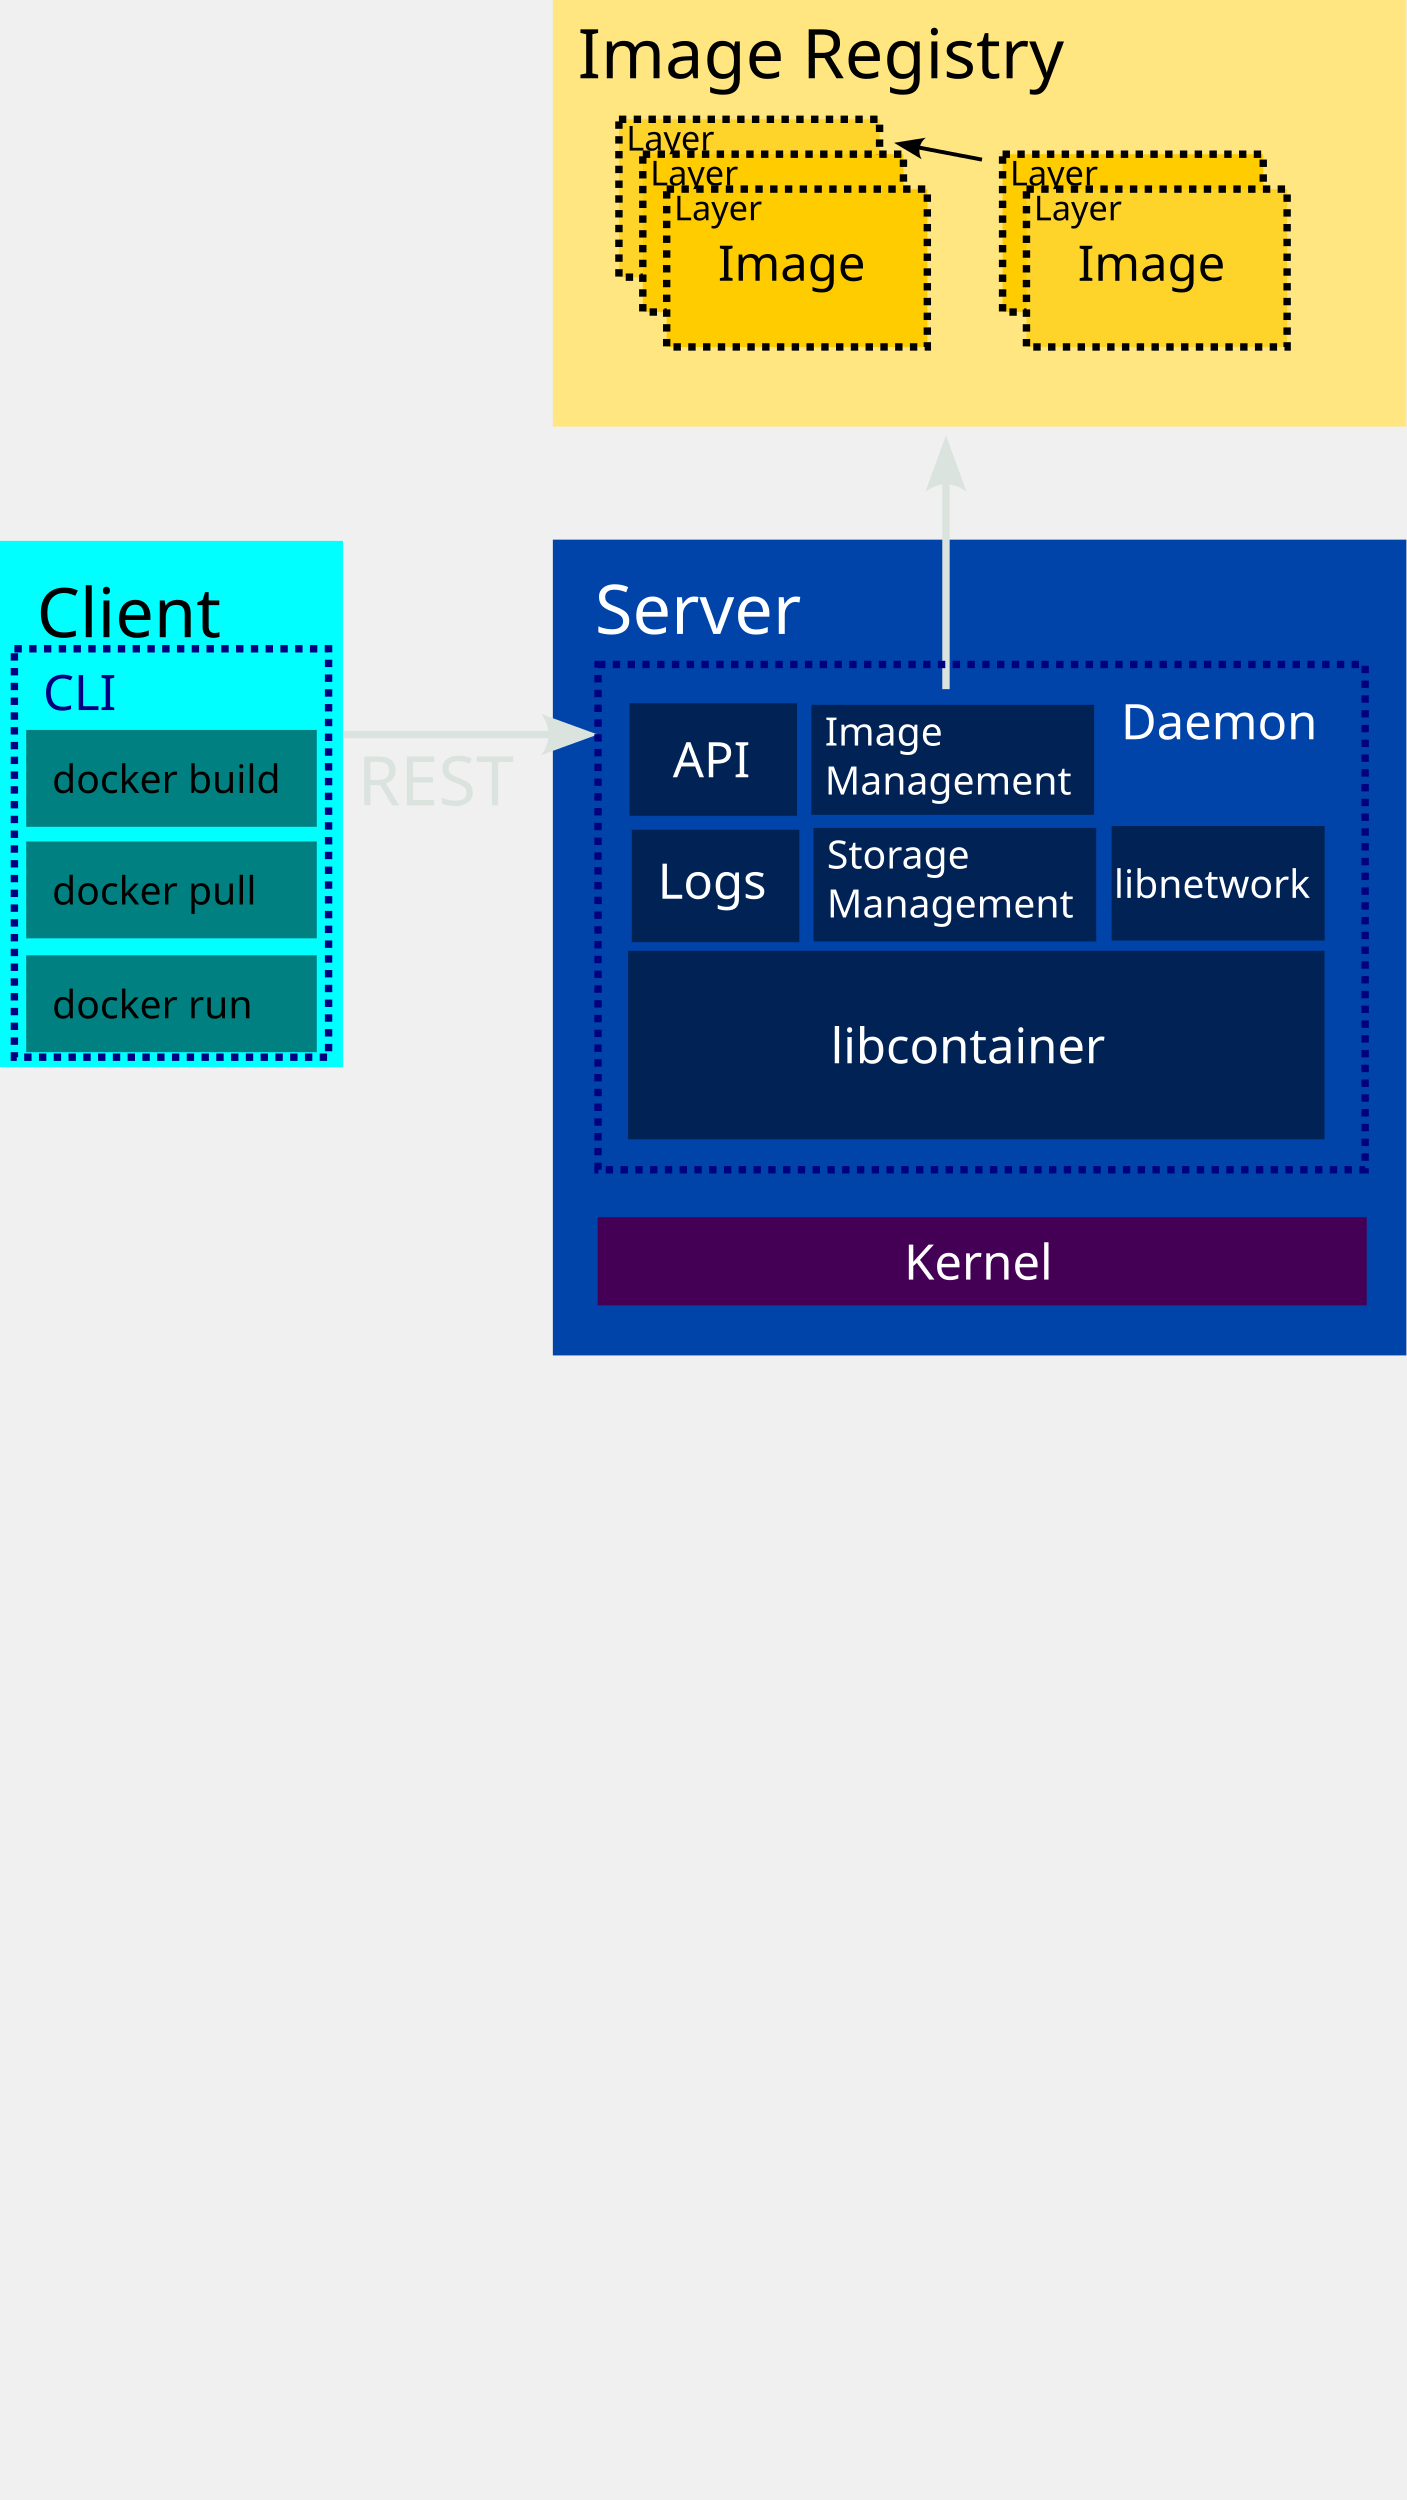
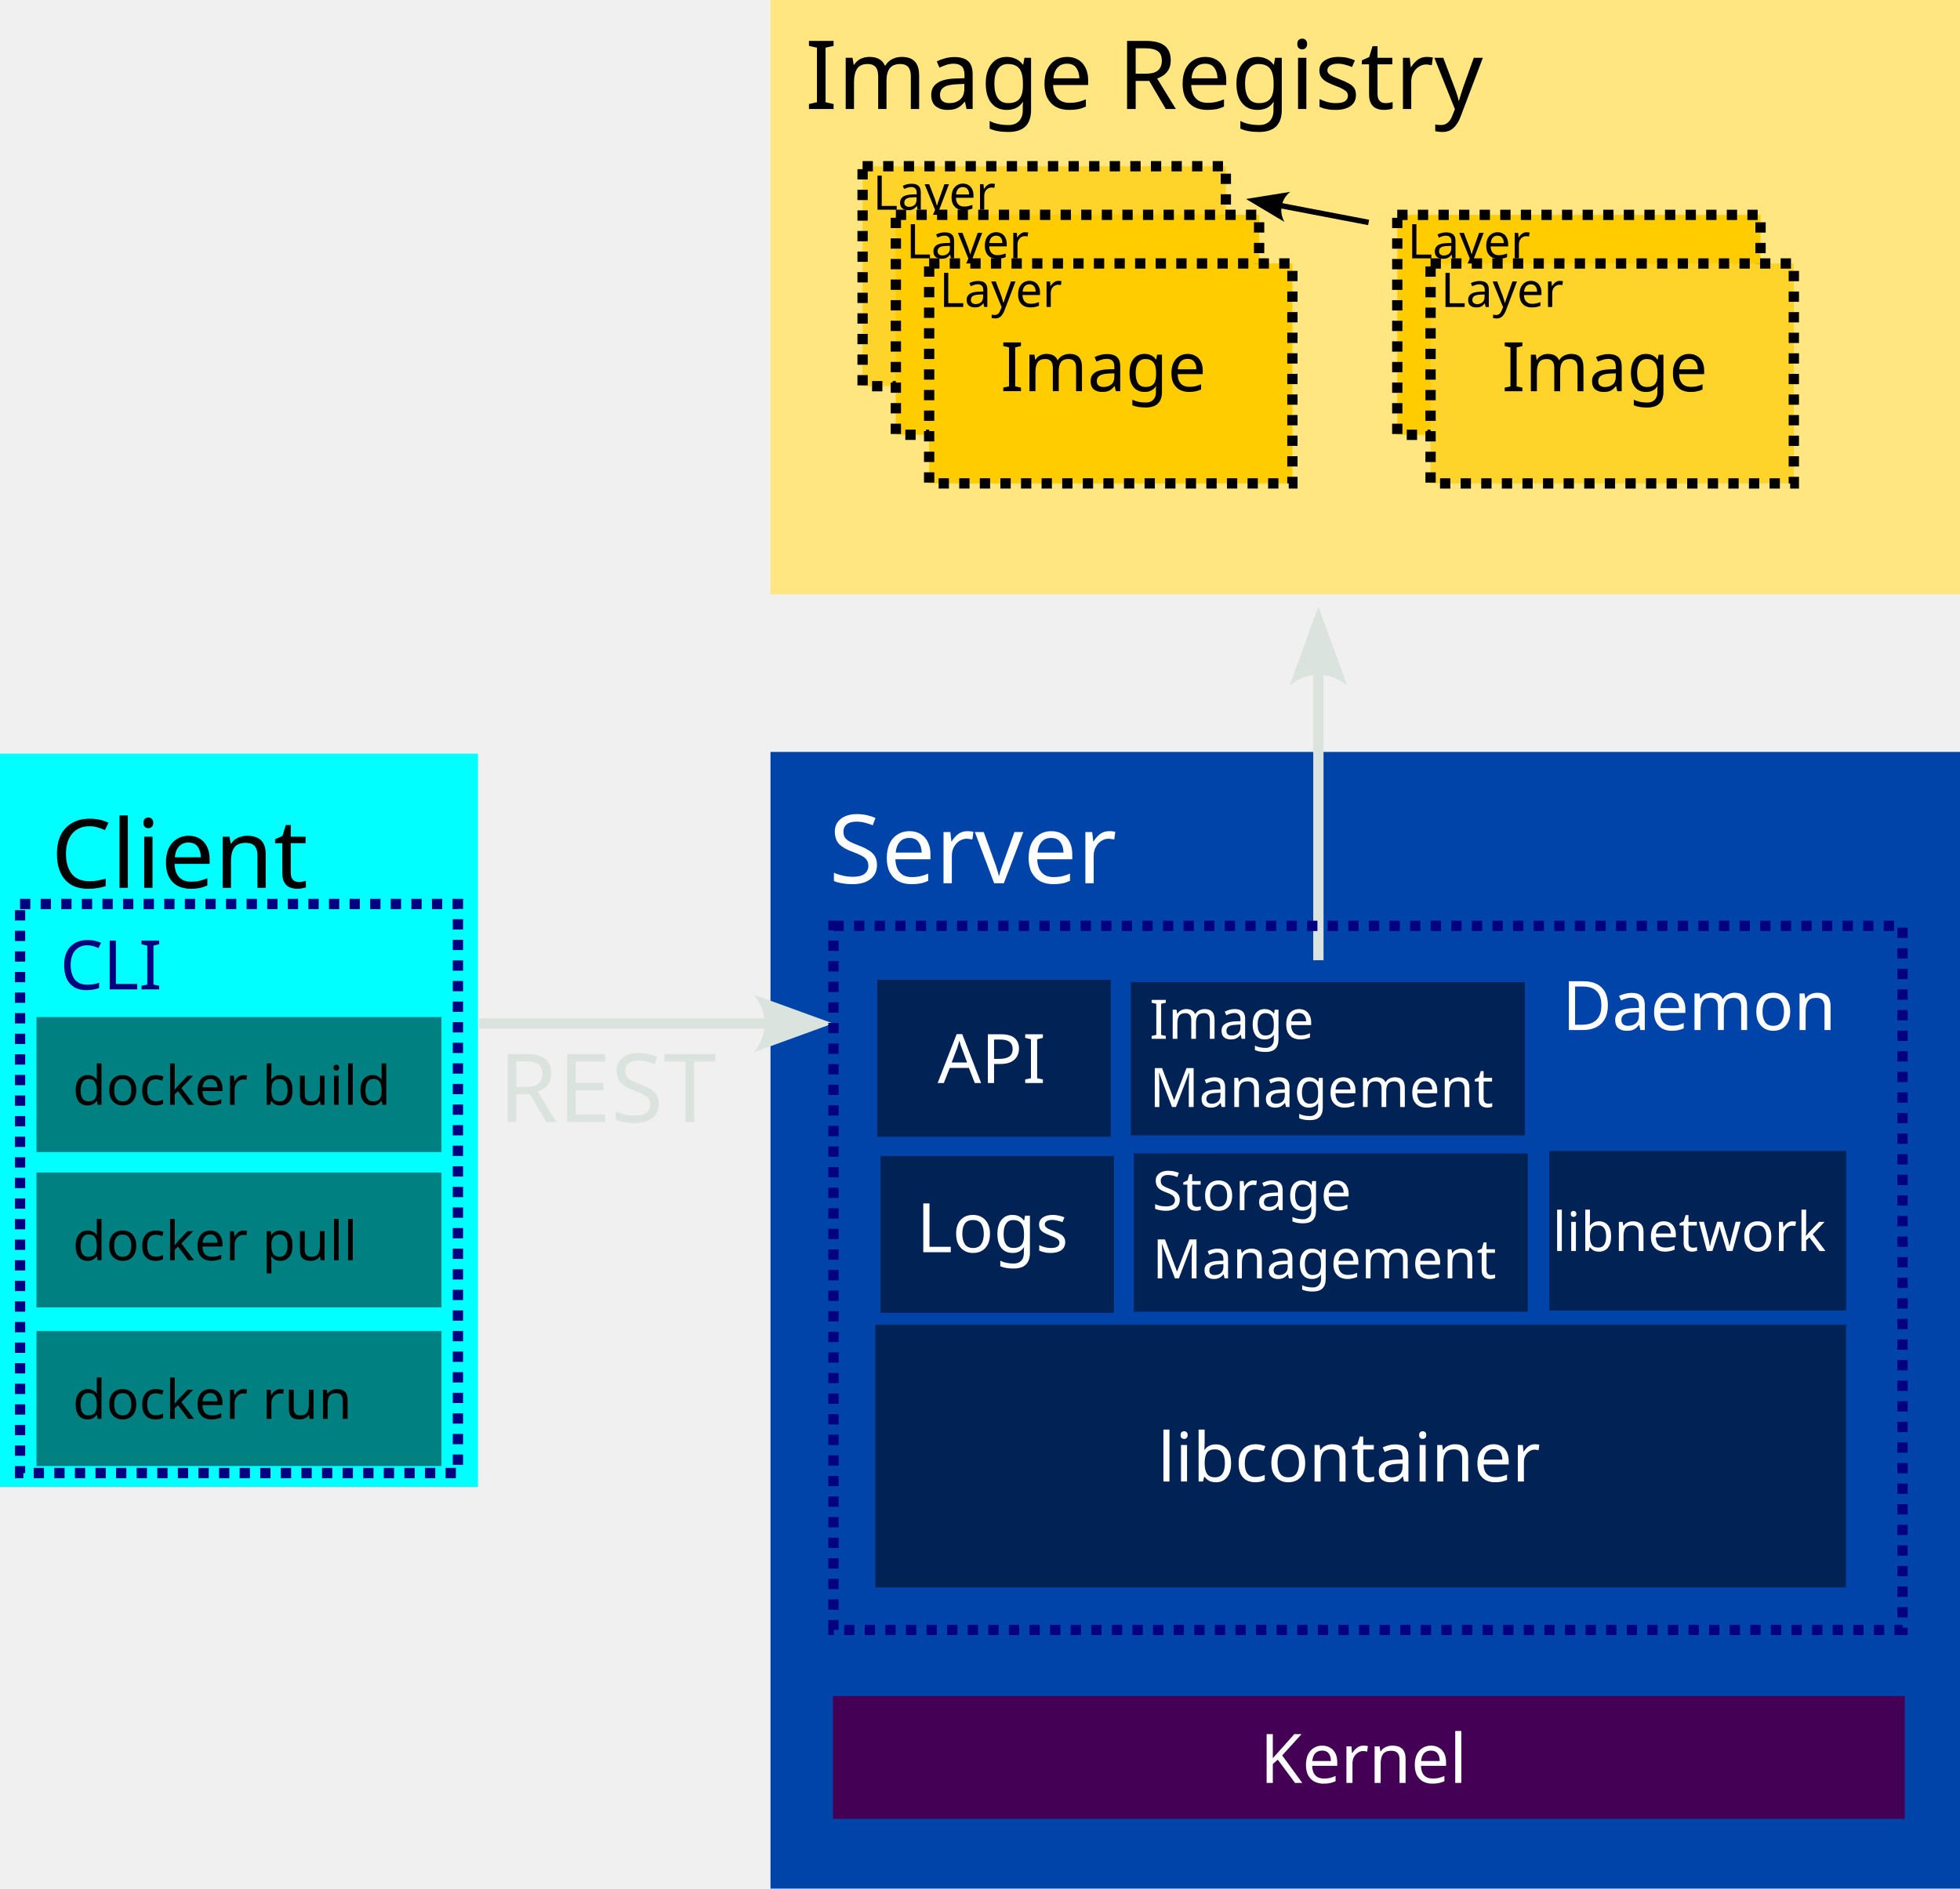
- <svg xmlns="http://www.w3.org/2000/svg" width="202.718mm" height="360.363mm" viewBox="0 0 202.718 360.363" version="1.1" id="svg1">
+ <svg xmlns="http://www.w3.org/2000/svg" width="202.718mm" height="195.378mm" viewBox="0 0 202.718 195.378" version="1.1" id="svg1">
  <defs id="defs1">
    <marker style="overflow:visible" id="ConcaveTriangle-3" refX="0" refY="0" orient="auto-start-reverse" markerWidth="1" markerHeight="1" viewBox="0 0 1 1" preserveAspectRatio="xMidYMid">
      <path transform="scale(0.7)" d="M -2,-4 9,0 -2,4 c 2,-2.33 2,-5.66 0,-8 z" style="fill:context-stroke;fill-rule:evenodd;stroke:none" id="path7-5" />
    </marker>
    <marker style="overflow:visible" id="ConcaveTriangle-3-1" refX="0" refY="0" orient="auto-start-reverse" markerWidth="1" markerHeight="1" viewBox="0 0 1 1" preserveAspectRatio="xMidYMid">
      <path transform="scale(0.7)" d="M -2,-4 9,0 -2,4 c 2,-2.33 2,-5.66 0,-8 z" style="fill:context-stroke;fill-rule:evenodd;stroke:none" id="path7-5-5" />
    </marker>
    <marker style="overflow:visible" id="ConcaveTriangle-3-9" refX="0" refY="0" orient="auto-start-reverse" markerWidth="1" markerHeight="1" viewBox="0 0 1 1" preserveAspectRatio="xMidYMid">
      <path transform="scale(0.7)" d="M -2,-4 9,0 -2,4 c 2,-2.33 2,-5.66 0,-8 z" style="fill:context-stroke;fill-rule:evenodd;stroke:none" id="path7-5-1" />
    </marker>
  </defs>
  <g id="layer1" transform="translate(-2.858964,-21.96042)">
    <rect style="fill:#0044aa;stroke-width:1.065;stroke-dasharray:1.065, 1.065" id="rect5" width="123.027" height="117.59" x="82.55" y="99.748" />
    <rect style="fill:#440055;stroke:none;stroke-width:0.565" id="rect21" width="110.86" height="12.7" x="89.008" y="197.42" />
    <rect style="fill:#00ffff;stroke-width:1.065;stroke-dasharray:1.065, 1.065" id="rect1" width="49.437" height="75.854" x="2.859" y="99.928" />
    <text xml:space="preserve" style="font-style:normal;font-variant:normal;font-weight:normal;font-stretch:normal;font-size:9.878px;font-family:sans-serif;-inkscape-font-specification:'sans-serif, Normal';font-variant-ligatures:normal;font-variant-caps:normal;font-variant-numeric:normal;font-variant-east-asian:normal;fill:#000000;stroke-width:1.065;stroke-dasharray:1.065, 1.065" x="8.138" y="113.814" id="text1">
      <tspan id="tspan1" style="font-style:normal;font-variant:normal;font-weight:normal;font-stretch:normal;font-size:9.878px;font-family:sans-serif;-inkscape-font-specification:'sans-serif, Normal';font-variant-ligatures:normal;font-variant-caps:normal;font-variant-numeric:normal;font-variant-east-asian:normal;fill:#000000;stroke-width:1.065" x="8.138" y="113.814">Client</tspan>
      <tspan style="font-style:normal;font-variant:normal;font-weight:normal;font-stretch:normal;font-size:9.878px;font-family:sans-serif;-inkscape-font-specification:'sans-serif, Normal';font-variant-ligatures:normal;font-variant-caps:normal;font-variant-numeric:normal;font-variant-east-asian:normal;fill:#000000;stroke-width:1.065" x="8.138" y="126.161" id="tspan2" />
    </text>
    <rect style="fill:#008080;stroke-width:1.065;stroke-dasharray:1.065, 1.065" id="rect2" width="41.889" height="13.963" x="6.633" y="127.178" />
    <text xml:space="preserve" style="font-style:normal;font-variant:normal;font-weight:normal;font-stretch:normal;font-size:5.644px;font-family:sans-serif;-inkscape-font-specification:'sans-serif, Normal';font-variant-ligatures:normal;font-variant-caps:normal;font-variant-numeric:normal;font-variant-east-asian:normal;fill:#000000;stroke-width:1.065;stroke-dasharray:1.065, 1.065" x="10.37" y="136.261" id="text3">
      <tspan id="tspan3" style="font-style:normal;font-variant:normal;font-weight:normal;font-stretch:normal;font-size:5.644px;font-family:sans-serif;-inkscape-font-specification:'sans-serif, Normal';font-variant-ligatures:normal;font-variant-caps:normal;font-variant-numeric:normal;font-variant-east-asian:normal;fill:#000000;stroke-width:1.065" x="10.37" y="136.261">docker build</tspan>
    </text>
    <rect style="fill:#008080;stroke-width:1.065;stroke-dasharray:1.065, 1.065" id="rect2-2" width="41.889" height="13.963" x="6.633" y="143.256" />
    <text xml:space="preserve" style="font-style:normal;font-variant:normal;font-weight:normal;font-stretch:normal;font-size:5.644px;font-family:sans-serif;-inkscape-font-specification:'sans-serif, Normal';font-variant-ligatures:normal;font-variant-caps:normal;font-variant-numeric:normal;font-variant-east-asian:normal;fill:#000000;stroke-width:1.065;stroke-dasharray:1.065, 1.065" x="10.37" y="152.339" id="text3-8">
      <tspan id="tspan4" x="10.37" y="152.339">docker pull</tspan>
    </text>
    <rect style="fill:#008080;stroke-width:1.065;stroke-dasharray:1.065, 1.065" id="rect2-6" width="41.889" height="13.963" x="6.633" y="159.66" />
    <text xml:space="preserve" style="font-style:normal;font-variant:normal;font-weight:normal;font-stretch:normal;font-size:5.644px;font-family:sans-serif;-inkscape-font-specification:'sans-serif, Normal';font-variant-ligatures:normal;font-variant-caps:normal;font-variant-numeric:normal;font-variant-east-asian:normal;fill:#000000;stroke-width:1.065;stroke-dasharray:1.065, 1.065" x="10.37" y="168.743" id="text3-3">
      <tspan id="tspan5" x="10.37" y="168.743">docker run</tspan>
    </text>
    <rect style="fill:#ffe680;stroke-width:1.065;stroke-dasharray:1.065, 1.065" id="rect5-9" width="123.027" height="61.498" x="82.55" y="21.96" />
    <text xml:space="preserve" style="font-style:normal;font-variant:normal;font-weight:normal;font-stretch:normal;font-size:9.878px;font-family:sans-serif;-inkscape-font-specification:'sans-serif, Normal';font-variant-ligatures:normal;font-variant-caps:normal;font-variant-numeric:normal;font-variant-east-asian:normal;fill:#ffffff;stroke-width:1.065;stroke-dasharray:1.065, 1.065" x="88.61" y="113.338" id="text1-3">
      <tspan id="tspan6" x="88.61" y="113.338">Server</tspan>
    </text>
    <text xml:space="preserve" style="font-style:normal;font-variant:normal;font-weight:normal;font-stretch:normal;font-size:9.878px;font-family:sans-serif;-inkscape-font-specification:'sans-serif, Normal';font-variant-ligatures:normal;font-variant-caps:normal;font-variant-numeric:normal;font-variant-east-asian:normal;fill:#000000;stroke-width:1.065;stroke-dasharray:1.065, 1.065" x="86.137" y="33.241" id="text1-3-4">
      <tspan id="tspan18" x="86.137" y="33.241">Image Registry</tspan>
    </text>
    <path style="fill:none;stroke:#dbe3de;stroke-width:1.546;stroke-dasharray:none;marker-start:url(#ConcaveTriangle-3)" d="m 92.459,97.742 c 0,-4.025 0,-8.051 0,-15.284 0,-7.233 0,-17.674 0,-28.115" id="path8-0" transform="matrix(0,-0.6888337,0.6888337,0,14.97988,191.5282)" />
    <path style="fill:none;stroke:#dbe3de;stroke-width:1.546;stroke-dasharray:none;marker-start:url(#ConcaveTriangle-3-9)" d="m 92.459,97.742 c 0,-4.025 0,-8.051 0,-15.284 0,-7.233 0,-17.674 0,-28.115" id="path8-0-3" transform="matrix(-0.6888337,0,0,-0.6888337,202.9053,158.7298)" />
    <path style="fill:#000000;stroke:#000000;stroke-width:2.622;stroke-dasharray:none;marker-start:url(#ConcaveTriangle-3-1)" d="m 92.459,97.742 c 0,-4.025 0,-8.051 0,-15.284 0,-7.233 0,-17.674 0,-28.115" id="path8-0-8" transform="matrix(-0.04052808,0.2115981,-0.2115981,-0.04052808,159.657,27.61159)" />
    <text xml:space="preserve" style="font-style:normal;font-variant:normal;font-weight:normal;font-stretch:normal;font-size:9.878px;font-family:sans-serif;-inkscape-font-specification:'sans-serif, Normal';font-variant-ligatures:normal;font-variant-caps:normal;font-variant-numeric:normal;font-variant-east-asian:normal;fill:#dbe3de;stroke-width:1.065;stroke-dasharray:1.065, 1.065" x="54.409" y="138.048" id="text7">
      <tspan id="tspan7" style="fill:#dbe3de;stroke-width:1.065" x="54.409" y="138.048">REST</tspan>
    </text>
    <text xml:space="preserve" style="font-style:normal;font-variant:normal;font-weight:normal;font-stretch:normal;font-size:7.056px;font-family:sans-serif;-inkscape-font-specification:'sans-serif, Normal';font-variant-ligatures:normal;font-variant-caps:normal;font-variant-numeric:normal;font-variant-east-asian:normal;fill:#ffffff;stroke:none;stroke-width:1.065;stroke-dasharray:1.065, 1.065" x="164.439" y="128.519" id="text8-9">
      <tspan id="tspan9" x="164.439" y="128.519">Daemon</tspan>
    </text>
    <rect style="fill:none;stroke:#000080;stroke-width:1.065;stroke-dasharray:1.065, 1.065" id="rect7" width="110.573" height="72.835" x="89.062" y="117.743" />
    <rect style="fill:none;stroke:#000080;stroke-width:1.065;stroke-dasharray:1.065, 1.065" id="rect8" width="45.286" height="58.872" x="4.935" y="115.479" />
    <text xml:space="preserve" style="font-style:normal;font-variant:normal;font-weight:normal;font-stretch:normal;font-size:7.056px;font-family:sans-serif;-inkscape-font-specification:'sans-serif, Normal';font-variant-ligatures:normal;font-variant-caps:normal;font-variant-numeric:normal;font-variant-east-asian:normal;fill:#000080;stroke:none;stroke-width:1.065;stroke-dasharray:1.065, 1.065" x="9.057" y="124.315" id="text8">
      <tspan id="tspan8" style="font-style:normal;font-variant:normal;font-weight:normal;font-stretch:normal;font-size:7.056px;font-family:sans-serif;-inkscape-font-specification:'sans-serif, Normal';font-variant-ligatures:normal;font-variant-caps:normal;font-variant-numeric:normal;font-variant-east-asian:normal;fill:#000080;stroke:none;stroke-width:1.065" x="9.057" y="124.315">CLI</tspan>
    </text>
    <rect style="fill:#002255;stroke:none;stroke-width:1.065;stroke-dasharray:1.065, 1.065" id="rect9" width="24.152" height="16.227" x="93.591" y="123.326" />
    <rect style="fill:#002255;stroke:none;stroke-width:1.065;stroke-dasharray:1.065, 1.065" id="rect9-4" width="100.384" height="27.172" x="93.398" y="159.014" />
    <text xml:space="preserve" style="font-style:normal;font-variant:normal;font-weight:normal;font-stretch:normal;font-size:7.056px;font-family:sans-serif;-inkscape-font-specification:'sans-serif, Normal';font-variant-ligatures:normal;font-variant-caps:normal;font-variant-numeric:normal;font-variant-east-asian:normal;fill:#ffffff;stroke:none;stroke-width:1.065;stroke-dasharray:1.065, 1.065" x="99.835" y="134.005" id="text10">
      <tspan id="tspan10" style="fill:#ffffff;stroke-width:1.065" x="99.835" y="134.005">API</tspan>
    </text>
    <rect style="fill:#002255;stroke:none;stroke-width:1.065;stroke-dasharray:1.065, 1.065" id="rect9-6" width="24.152" height="16.227" x="93.927" y="141.552" />
    <text xml:space="preserve" style="font-style:normal;font-variant:normal;font-weight:normal;font-stretch:normal;font-size:7.056px;font-family:sans-serif;-inkscape-font-specification:'sans-serif, Normal';font-variant-ligatures:normal;font-variant-caps:normal;font-variant-numeric:normal;font-variant-east-asian:normal;fill:#ffffff;stroke:none;stroke-width:1.065;stroke-dasharray:1.065, 1.065" x="97.663" y="151.502" id="text10-86">
      <tspan id="tspan16" x="97.663" y="151.502">Logs</tspan>
    </text>
    <rect style="fill:#002255;stroke:none;stroke-width:1.065;stroke-dasharray:1.065, 1.065" id="rect9-0" width="40.757" height="15.85" x="119.821" y="123.56" />
    <text xml:space="preserve" style="font-style:normal;font-variant:normal;font-weight:normal;font-stretch:normal;font-size:5.644px;font-family:sans-serif;-inkscape-font-specification:'sans-serif, Normal';font-variant-ligatures:normal;font-variant-caps:normal;font-variant-numeric:normal;font-variant-east-asian:normal;fill:#ffffff;stroke:none;stroke-width:1.065;stroke-dasharray:1.065, 1.065" x="121.751" y="129.427" id="text10-8">
      <tspan id="tspan12" x="121.751" y="129.427">Image</tspan>
      <tspan id="tspan13" x="121.751" y="136.482">Management</tspan>
    </text>
    <rect style="fill:#002255;stroke:none;stroke-width:1.065;stroke-dasharray:1.065, 1.065" id="rect9-0-9" width="40.757" height="16.379" x="120.121" y="141.287" />
    <text xml:space="preserve" style="font-style:normal;font-variant:normal;font-weight:normal;font-stretch:normal;font-size:5.644px;font-family:sans-serif;-inkscape-font-specification:'sans-serif, Normal';font-variant-ligatures:normal;font-variant-caps:normal;font-variant-numeric:normal;font-variant-east-asian:normal;fill:#ffffff;stroke:none;stroke-width:1.065;stroke-dasharray:1.065, 1.065" x="122.05" y="147.153" id="text10-8-8">
      <tspan id="tspan14" x="122.05" y="147.153">Storage</tspan>
      <tspan id="tspan15" x="122.05" y="154.209">Management</tspan>
    </text>
    <rect style="fill:#002255;stroke:none;stroke-width:1.065;stroke-dasharray:1.065, 1.065" id="rect9-0-9-5" width="30.703" height="16.512" x="163.097" y="141.023" />
    <text xml:space="preserve" style="font-style:normal;font-variant:normal;font-weight:normal;font-stretch:normal;font-size:5.644px;font-family:sans-serif;-inkscape-font-specification:'sans-serif, Normal';font-variant-ligatures:normal;font-variant-caps:normal;font-variant-numeric:normal;font-variant-east-asian:normal;fill:#ffffff;stroke:none;stroke-width:1.065;stroke-dasharray:1.065, 1.065" x="163.425" y="151.38" id="text10-8-8-6">
      <tspan id="tspan17" x="163.425" y="151.38">libnetwork</tspan>
    </text>
    <text xml:space="preserve" style="font-style:normal;font-variant:normal;font-weight:normal;font-stretch:normal;font-size:7.056px;font-family:sans-serif;-inkscape-font-specification:'sans-serif, Normal';font-variant-ligatures:normal;font-variant-caps:normal;font-variant-numeric:normal;font-variant-east-asian:normal;fill:#ffffff;stroke:none;stroke-width:1.065;stroke-dasharray:1.065, 1.065" x="122.592" y="175.227" id="text10-2">
      <tspan id="tspan11" x="122.592" y="175.227">libcontainer</tspan>
    </text>
    <rect style="fill:#ffd42a;stroke:#000000;stroke-width:1.065;stroke-dasharray:1.065, 1.065" id="rect18" width="37.571" height="22.754" x="92.075" y="39.158" />
    <text xml:space="preserve" style="font-style:normal;font-variant:normal;font-weight:normal;font-stretch:normal;font-size:4.939px;font-family:sans-serif;-inkscape-font-specification:'sans-serif, Normal';font-variant-ligatures:normal;font-variant-caps:normal;font-variant-numeric:normal;font-variant-east-asian:normal;fill:#000000;stroke:none;stroke-width:1.065;stroke-dasharray:1.065, 1.065" x="93.133" y="43.656" id="text19">
      <tspan id="tspan19" style="font-style:normal;font-variant:normal;font-weight:normal;font-stretch:normal;font-size:4.939px;font-family:sans-serif;-inkscape-font-specification:'sans-serif, Normal';font-variant-ligatures:normal;font-variant-caps:normal;font-variant-numeric:normal;font-variant-east-asian:normal;fill:#000000;stroke-width:1.065" x="93.133" y="43.656">Layer</tspan>
    </text>
    <rect style="fill:#ffcc00;stroke:#000000;stroke-width:1.065;stroke-dasharray:1.065, 1.065" id="rect18-9" width="37.571" height="22.754" x="95.515" y="44.185" />
    <text xml:space="preserve" style="font-style:normal;font-variant:normal;font-weight:normal;font-stretch:normal;font-size:4.939px;font-family:sans-serif;-inkscape-font-specification:'sans-serif, Normal';font-variant-ligatures:normal;font-variant-caps:normal;font-variant-numeric:normal;font-variant-east-asian:normal;fill:#000000;stroke:none;stroke-width:1.065;stroke-dasharray:1.065, 1.065" x="96.573" y="48.683" id="text19-3">
      <tspan id="tspan19-7" style="font-style:normal;font-variant:normal;font-weight:normal;font-stretch:normal;font-size:4.939px;font-family:sans-serif;-inkscape-font-specification:'sans-serif, Normal';font-variant-ligatures:normal;font-variant-caps:normal;font-variant-numeric:normal;font-variant-east-asian:normal;fill:#000000;stroke-width:1.065" x="96.573" y="48.683">Layer</tspan>
    </text>
    <rect style="fill:#ffcc00;stroke:#000000;stroke-width:1.065;stroke-dasharray:1.065, 1.065" id="rect18-9-4" width="37.571" height="22.754" x="98.958" y="49.216" />
    <text xml:space="preserve" style="font-style:normal;font-variant:normal;font-weight:normal;font-stretch:normal;font-size:4.939px;font-family:sans-serif;-inkscape-font-specification:'sans-serif, Normal';font-variant-ligatures:normal;font-variant-caps:normal;font-variant-numeric:normal;font-variant-east-asian:normal;fill:#000000;stroke:none;stroke-width:1.065;stroke-dasharray:1.065, 1.065" x="100.016" y="53.714" id="text19-3-5">
      <tspan id="tspan19-7-5" style="font-style:normal;font-variant:normal;font-weight:normal;font-stretch:normal;font-size:4.939px;font-family:sans-serif;-inkscape-font-specification:'sans-serif, Normal';font-variant-ligatures:normal;font-variant-caps:normal;font-variant-numeric:normal;font-variant-east-asian:normal;fill:#000000;stroke-width:1.065" x="100.016" y="53.714">Layer</tspan>
    </text>
    <text xml:space="preserve" style="font-style:normal;font-variant:normal;font-weight:normal;font-stretch:normal;font-size:7.056px;font-family:sans-serif;-inkscape-font-specification:'sans-serif, Normal';font-variant-ligatures:normal;font-variant-caps:normal;font-variant-numeric:normal;font-variant-east-asian:normal;fill:#000000;stroke:none;stroke-width:1.065;stroke-dasharray:1.065, 1.065" x="106.345" y="62.429" id="text20">
      <tspan id="tspan20" style="font-style:normal;font-variant:normal;font-weight:normal;font-stretch:normal;font-size:7.056px;font-family:sans-serif;-inkscape-font-specification:'sans-serif, Normal';font-variant-ligatures:normal;font-variant-caps:normal;font-variant-numeric:normal;font-variant-east-asian:normal;stroke:none;stroke-width:1.065" x="106.345" y="62.429">Image</tspan>
    </text>
    <rect style="fill:#ffcc00;stroke:#000000;stroke-width:1.065;stroke-dasharray:1.065, 1.065" id="rect18-9-8" width="37.571" height="22.754" x="147.376" y="44.189" />
    <text xml:space="preserve" style="font-style:normal;font-variant:normal;font-weight:normal;font-stretch:normal;font-size:4.939px;font-family:sans-serif;-inkscape-font-specification:'sans-serif, Normal';font-variant-ligatures:normal;font-variant-caps:normal;font-variant-numeric:normal;font-variant-east-asian:normal;fill:#000000;stroke:none;stroke-width:1.065;stroke-dasharray:1.065, 1.065" x="148.434" y="48.687" id="text19-3-7">
      <tspan id="tspan19-7-3" style="font-style:normal;font-variant:normal;font-weight:normal;font-stretch:normal;font-size:4.939px;font-family:sans-serif;-inkscape-font-specification:'sans-serif, Normal';font-variant-ligatures:normal;font-variant-caps:normal;font-variant-numeric:normal;font-variant-east-asian:normal;fill:#000000;stroke-width:1.065" x="148.434" y="48.687">Layer</tspan>
    </text>
    <rect style="fill:#ffd42a;stroke:#000000;stroke-width:1.065;stroke-dasharray:1.065, 1.065" id="rect18-9-4-7" width="37.571" height="22.754" x="150.819" y="49.219" />
    <text xml:space="preserve" style="font-style:normal;font-variant:normal;font-weight:normal;font-stretch:normal;font-size:4.939px;font-family:sans-serif;-inkscape-font-specification:'sans-serif, Normal';font-variant-ligatures:normal;font-variant-caps:normal;font-variant-numeric:normal;font-variant-east-asian:normal;fill:#000000;stroke:none;stroke-width:1.065;stroke-dasharray:1.065, 1.065" x="151.877" y="53.717" id="text19-3-5-9">
      <tspan id="tspan19-7-5-2" style="font-style:normal;font-variant:normal;font-weight:normal;font-stretch:normal;font-size:4.939px;font-family:sans-serif;-inkscape-font-specification:'sans-serif, Normal';font-variant-ligatures:normal;font-variant-caps:normal;font-variant-numeric:normal;font-variant-east-asian:normal;fill:#000000;stroke-width:1.065" x="151.877" y="53.717">Layer</tspan>
    </text>
    <text xml:space="preserve" style="font-style:normal;font-variant:normal;font-weight:normal;font-stretch:normal;font-size:7.056px;font-family:sans-serif;-inkscape-font-specification:'sans-serif, Normal';font-variant-ligatures:normal;font-variant-caps:normal;font-variant-numeric:normal;font-variant-east-asian:normal;fill:#000000;stroke:none;stroke-width:1.065;stroke-dasharray:1.065, 1.065" x="158.206" y="62.433" id="text20-4">
      <tspan id="tspan20-9" style="font-style:normal;font-variant:normal;font-weight:normal;font-stretch:normal;font-size:7.056px;font-family:sans-serif;-inkscape-font-specification:'sans-serif, Normal';font-variant-ligatures:normal;font-variant-caps:normal;font-variant-numeric:normal;font-variant-east-asian:normal;stroke:none;stroke-width:1.065" x="158.206" y="62.433">Image</tspan>
    </text>
    <text xml:space="preserve" style="font-style:normal;font-variant:normal;font-weight:normal;font-stretch:normal;font-size:7.056px;font-family:sans-serif;-inkscape-font-specification:'sans-serif, Normal';font-variant-ligatures:normal;font-variant-caps:normal;font-variant-numeric:normal;font-variant-east-asian:normal;fill:#ffffff;stroke:none;stroke-width:1.065;stroke-dasharray:1.065, 1.065" x="133.175" y="206.406" id="text10-2-8-4">
      <tspan id="tspan22" x="133.175" y="206.406">Kernel</tspan>
    </text>
-     <rect style="fill:none;stroke:none;stroke-width:0.699" id="rect903-8" width="169.333" height="128.587" x="24.871" y="253.735" />
  </g>
</svg>
